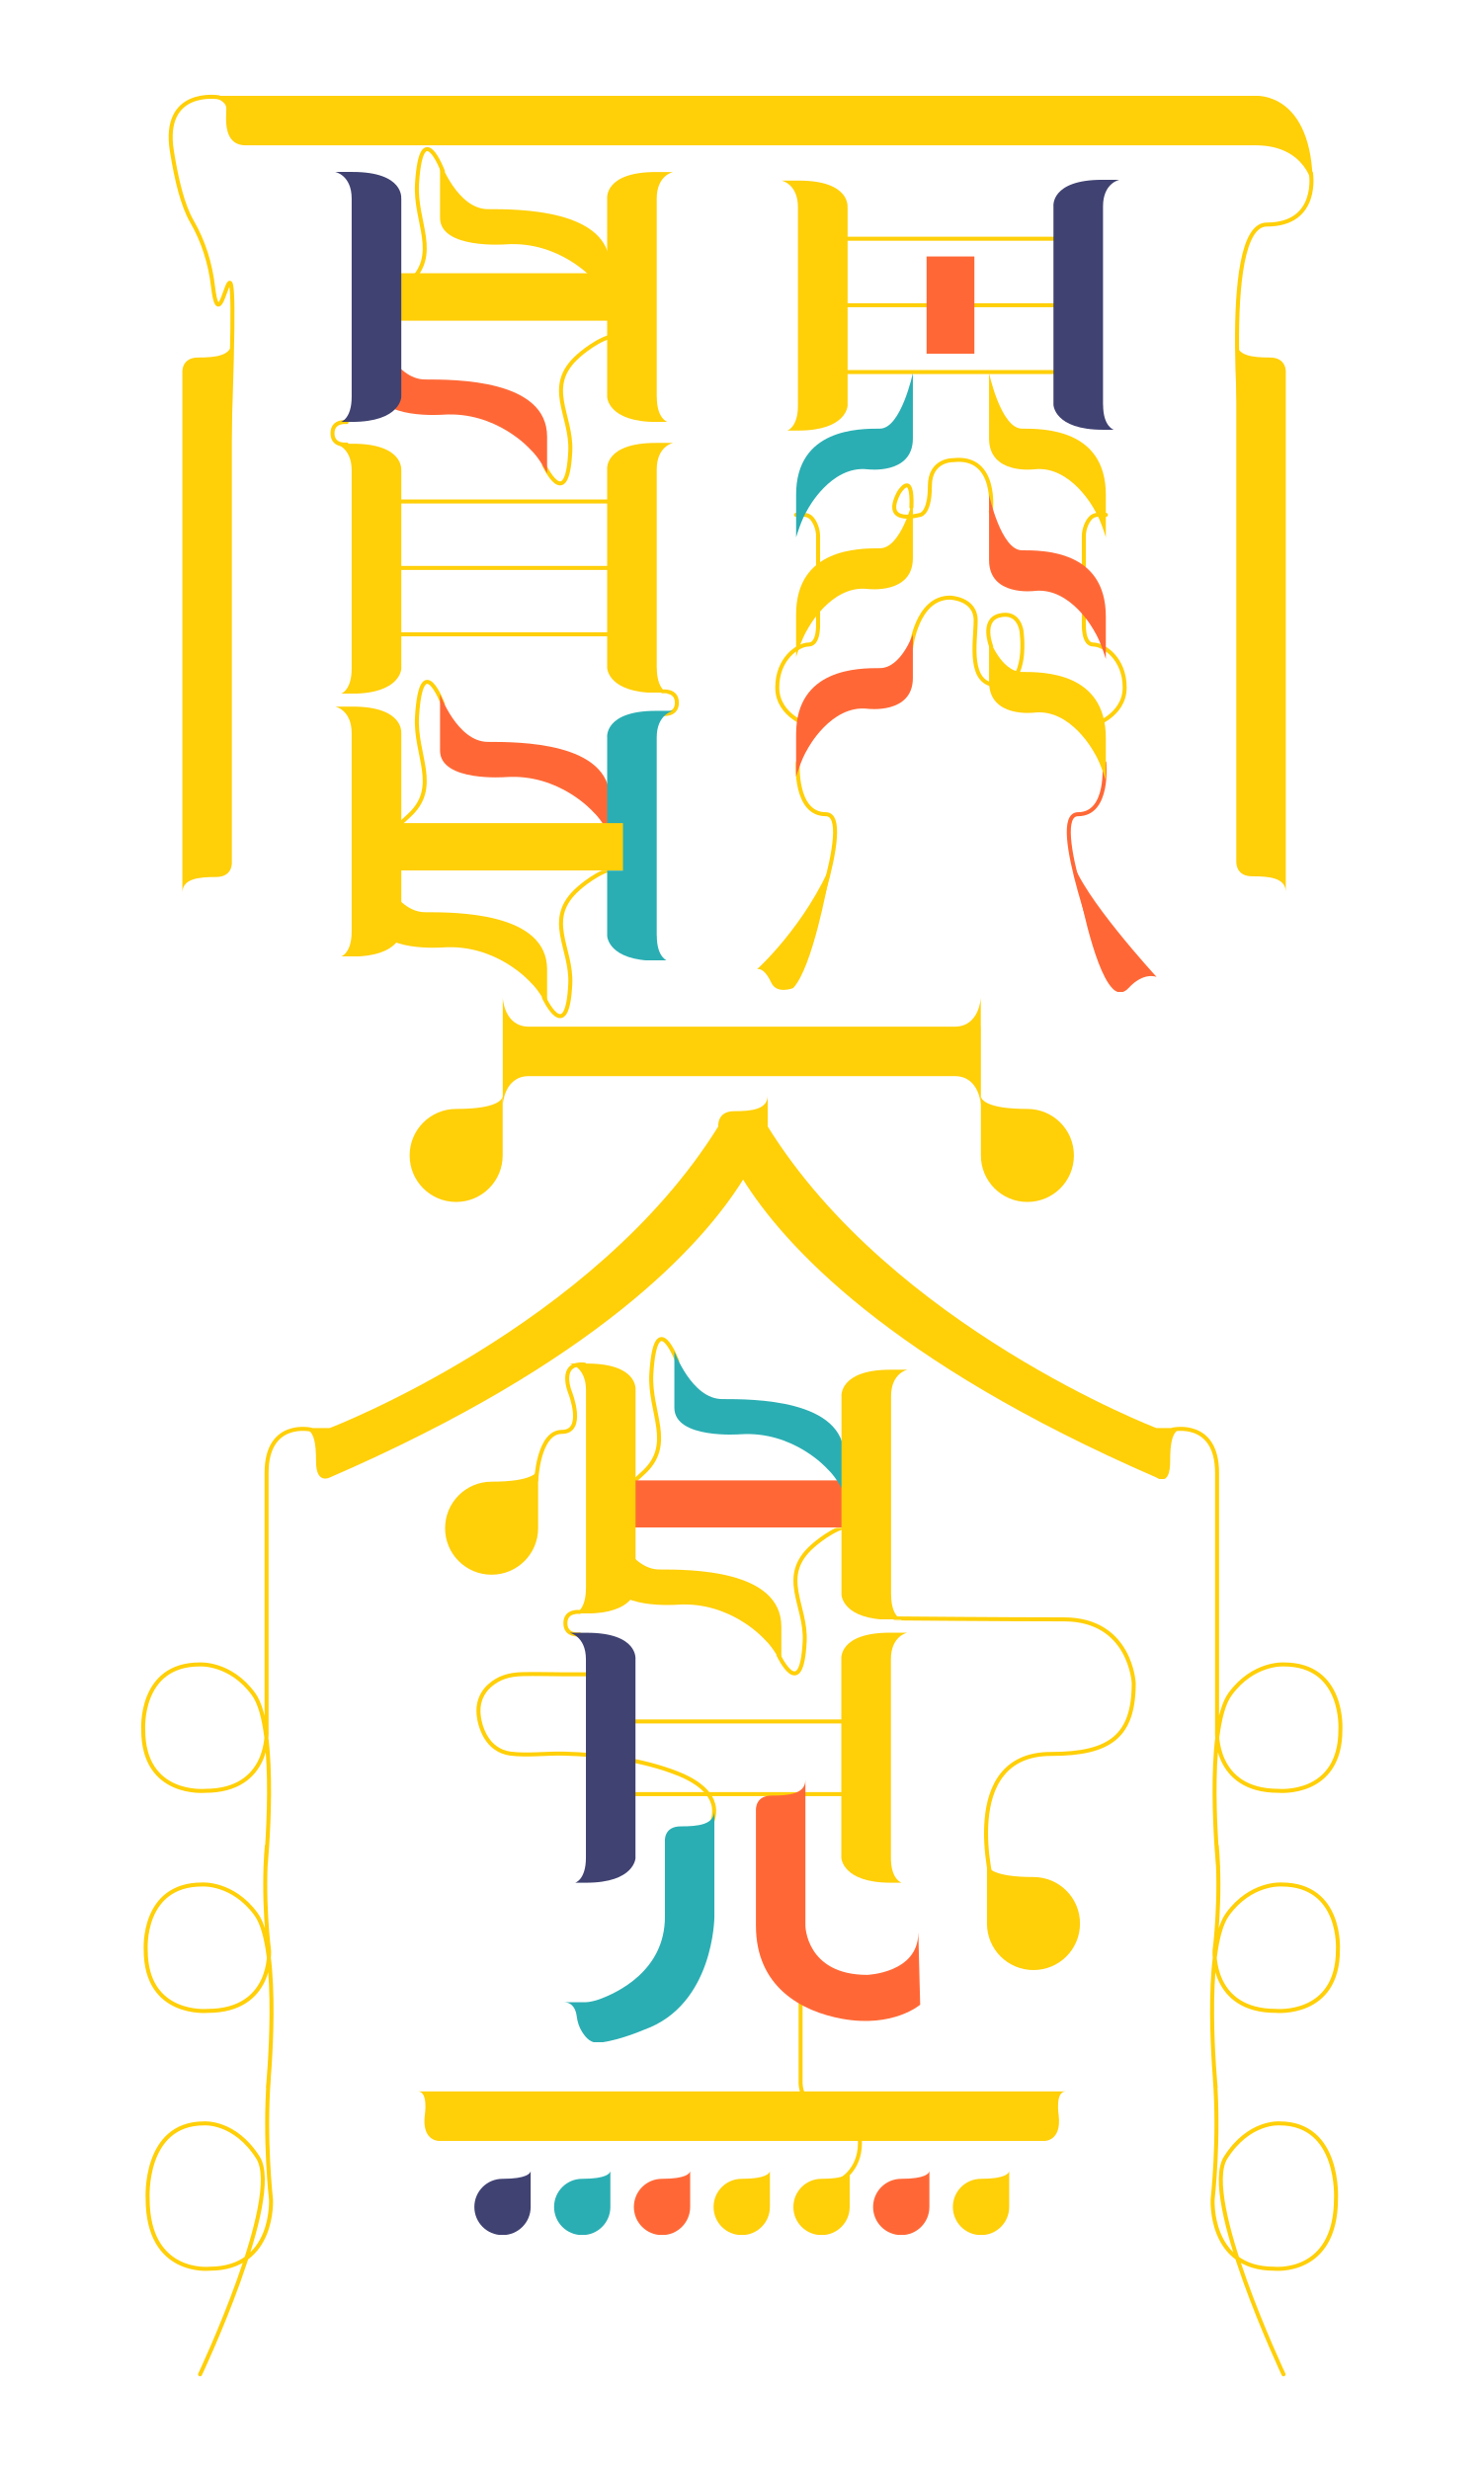
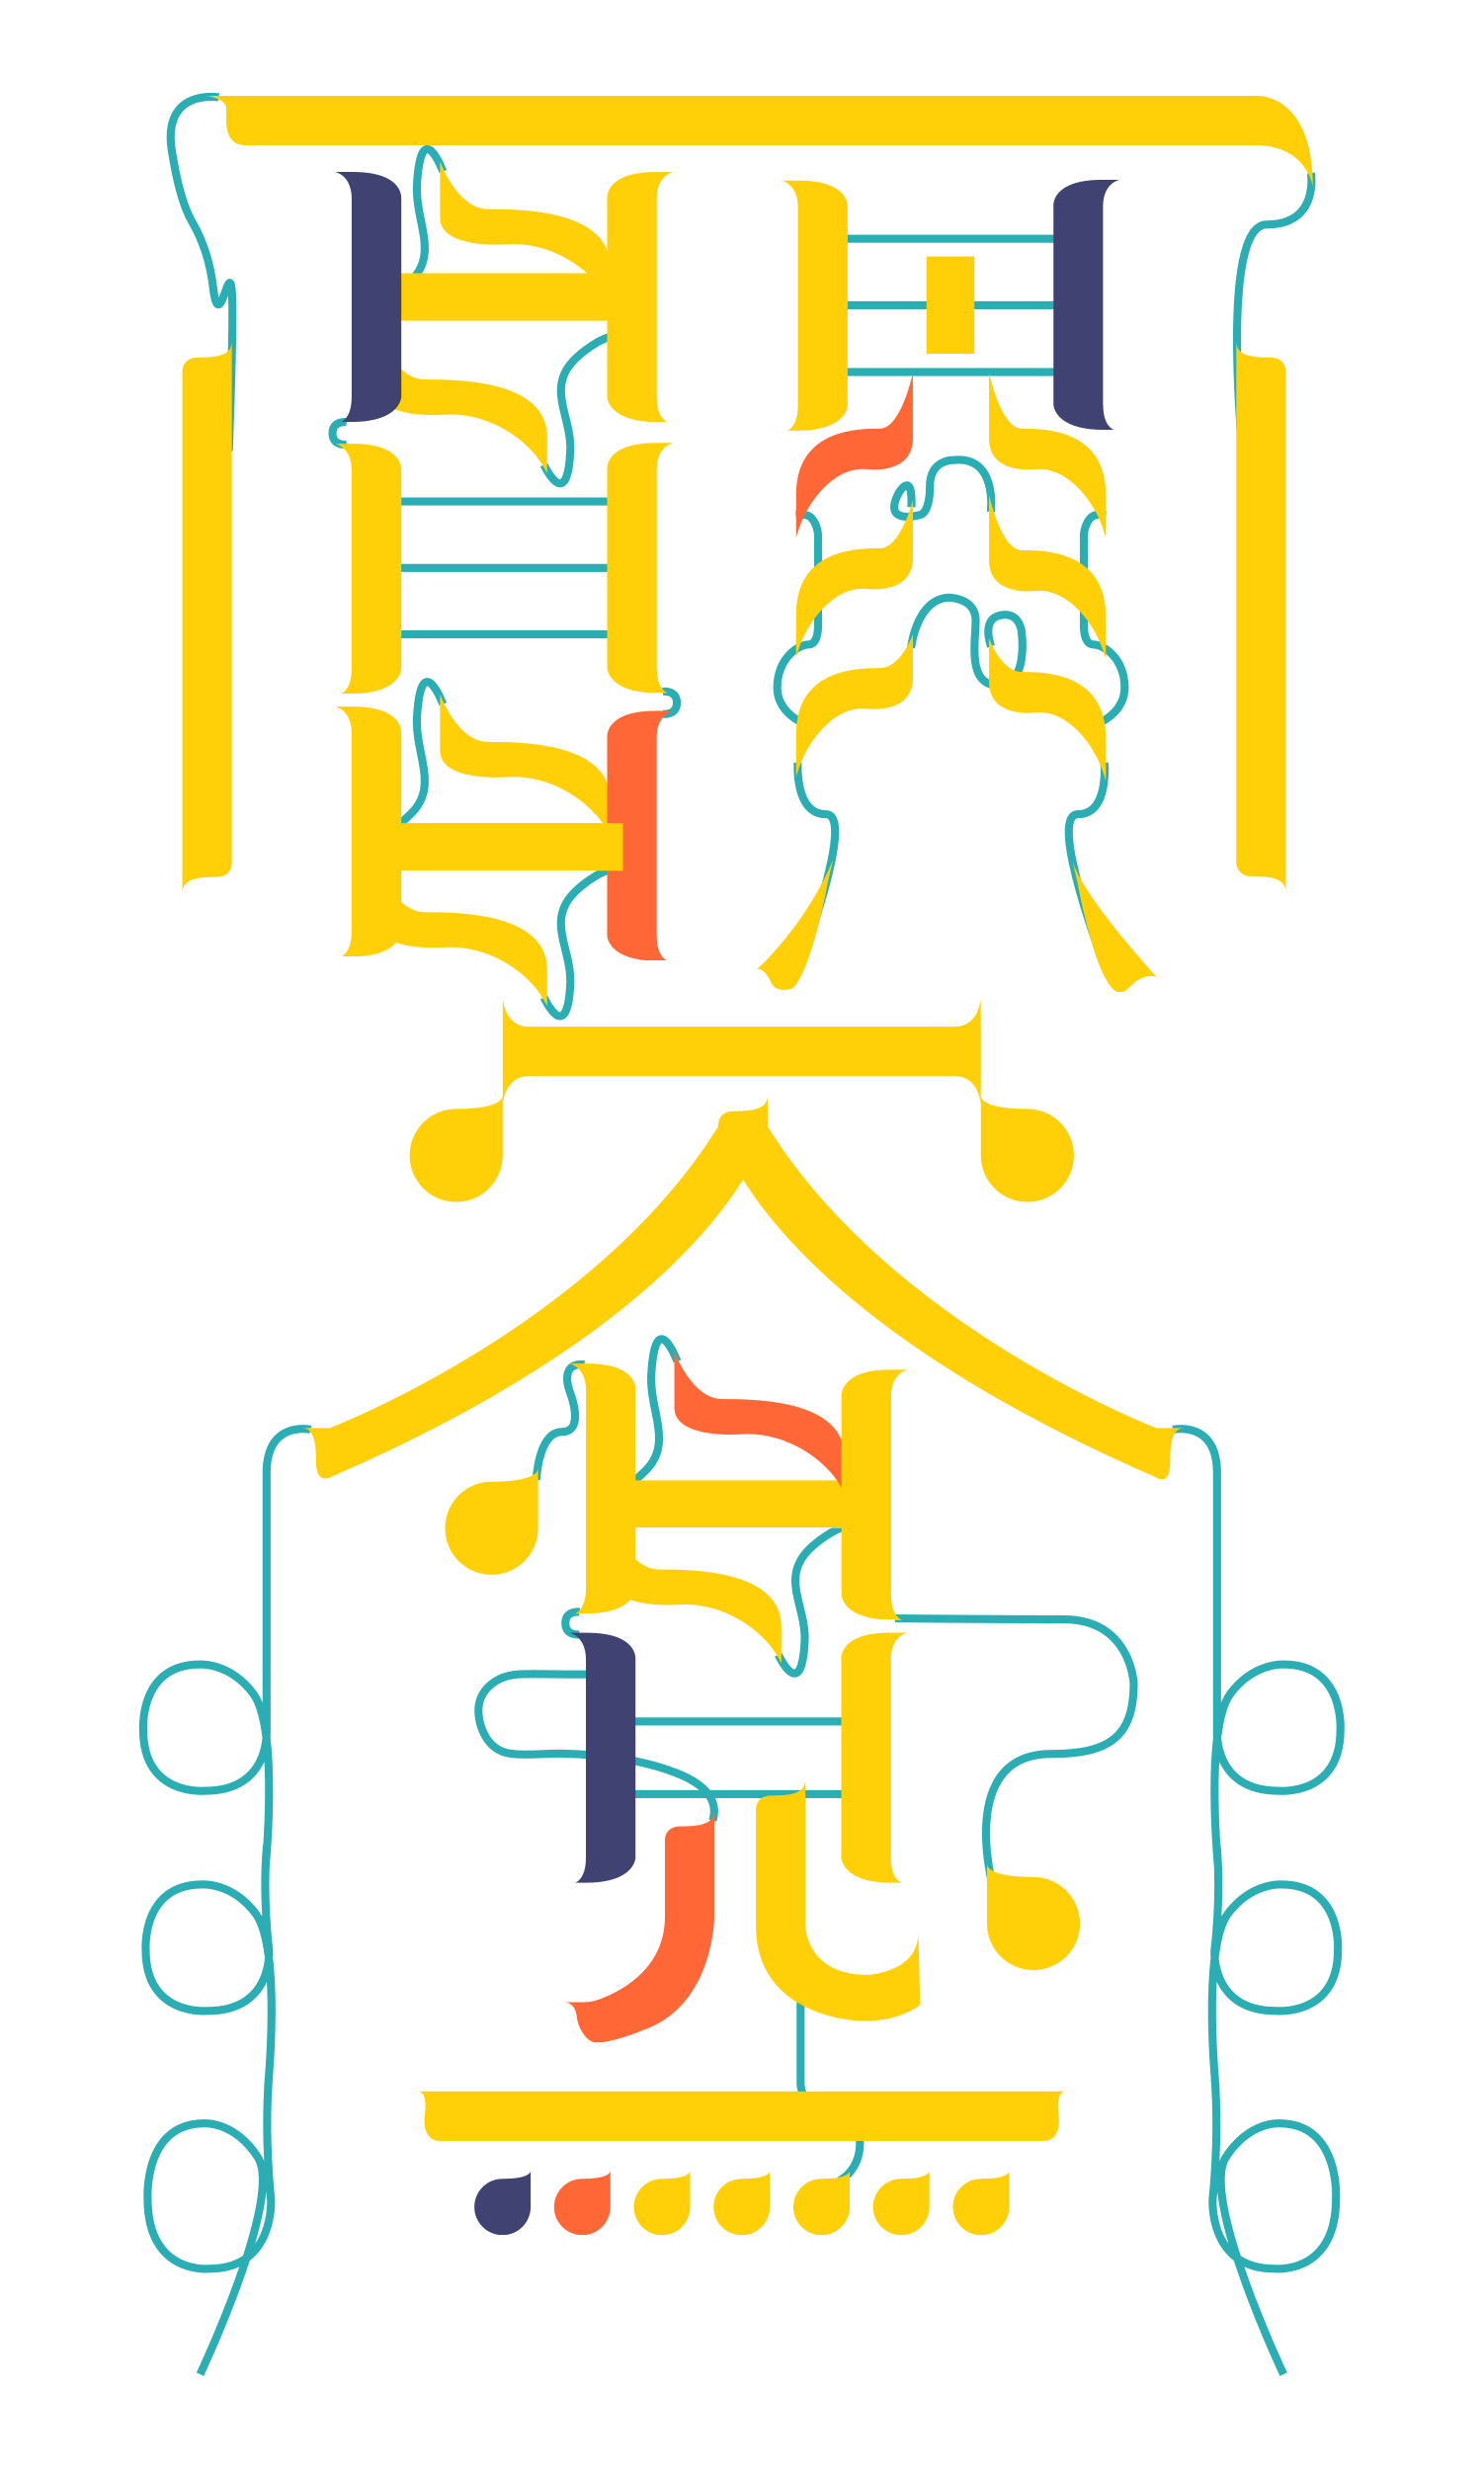
<svg xmlns="http://www.w3.org/2000/svg" id="mid02" viewBox="0 0 185 308">
  <defs>
    <style>
-       
- 
      .stroke-width {
-         stroke-width: .5px;
-       }
- 
-       .stroke-linecap{
-         stroke-linecap: round;
+         stroke-width: 0.5px;
      }

      .stroke-color-1 {
-         stroke: #ff6836;
+         stroke: #ffcf08;
      }

      .stroke-color-2 {
-         stroke: #2aaeb3;
+         stroke: #ff6836;
      }

      .stroke-color-3 {
        stroke: #404272;
      }

-       .stroke-color-4 {
-         stroke: #ffcf08;
+       .stroke-color-1 {
+         stroke: #2aaeb3;
      }
    </style>
    <linearGradient id="color-1" gradientTransform="rotate(90)">
-       <stop offset="0%" stop-color="#ff6836" />
-       <stop offset="100%" stop-color="#ff6836" />
+       <stop offset="0%" stop-color="#ffcf08" />
+       <stop offset="100%" stop-color="#ffcf08" />
      <stop offset="100%" stop-color="white" />
    </linearGradient>
    <linearGradient id="color-2" gradientTransform="rotate(90)">
-       <stop offset="0%" stop-color="#2aaeb3" />
-       <stop offset="100%" stop-color="#2aaeb3" />
+       <stop offset="0%" stop-color="#ff6836" />
+       <stop offset="100%" stop-color="#ff6836" />
      <stop offset="100%" stop-color="white" />
    </linearGradient>
    <linearGradient id="color-3" gradientTransform="rotate(90)">
      <stop offset="0%" stop-color="#404272" />
      <stop offset="100%" stop-color="#404272" />
      <stop offset="100%" stop-color="white" />
    </linearGradient>
-     <linearGradient id="color-4" gradientTransform="rotate(90)">
-       <stop offset="0%" stop-color="#ffcf08" />
-       <stop offset="100%" stop-color="#ffcf08" />
+     <linearGradient id="color-1" gradientTransform="rotate(90)">
+       <stop offset="0%" stop-color="#2aaeb3" />
+       <stop offset="100%" stop-color="#2aaeb3" />
      <stop offset="100%" stop-color="white" />
    </linearGradient>
  </defs>
-   <path class="stroke-width stroke-linecap stroke-color-4" d="m88.86,227.02c.97-3.07-1.92-4.91-4.39-5.88-4.47-1.76-9.36-2.33-14.14-2.47-2.18-.06-4.52.27-6.68,0-1.37-.18-2.45-.97-3.12-2.15-.54-.95-.87-2.14-.87-3.23,0-1.18.48-2.27,1.37-3.07,1.18-1.06,2.49-1.41,4.06-1.46,1.74-.05,3.51.02,5.24.02h5.02" fill="none" />
-   <path class="stroke-width stroke-linecap stroke-color-4" d="m103.83,246.06c-1.76-.1-2.32.05-2.82.4-.59.41-1.18,1.32-1.18,2.2v10.71s-.21,2.59,1.7,2.59,5.7,1.72,5.7,5.27-2.63,4.73-2.63,4.73" fill="none" />
-   <path class="stroke-width stroke-linecap stroke-color-4" d="m160.05,296.07s-10.39-22.01-7.22-27.02c2.9-4.58,6.72-4.27,6.72-4.27,7.58,0,7.04,9.38,7.04,9.38,0,9.59-7.73,8.74-7.73,8.74-8.15,0-7.65-8.65-7.65-8.65,0,0,.86-7.55.27-15.12l.11,1.22s-1.69-17.3,1.48-21.65c2.9-3.98,6.72-3.71,6.72-3.71,7.58,0,7.04,8.16,7.04,8.16,0,8.34-7.73,7.6-7.73,7.6-8.15,0-7.65-7.52-7.65-7.52,0,0,.86-6.57.27-13.15l.18,2.83s-1.69-17.3,1.48-21.65c2.9-3.98,6.72-3.71,6.72-3.71,7.58,0,7.04,8.16,7.04,8.16,0,8.34-7.73,7.6-7.73,7.6-8.15,0-7.65-7.52-7.65-7.52v-32.13c0-6.61-5.49-5.4-5.49-5.4" fill="none" />
-   <path class="stroke-width stroke-linecap stroke-color-4" d="m24.95,296.07s10.39-22.01,7.22-27.02c-2.9-4.58-6.72-4.27-6.72-4.27-7.58,0-7.04,9.38-7.04,9.38,0,9.59,7.73,8.74,7.73,8.74,8.15,0,7.65-8.65,7.65-8.65,0,0-.86-7.55-.27-15.12l-.11,1.22s1.69-17.3-1.48-21.65c-2.9-3.98-6.72-3.71-6.72-3.71-7.58,0-7.04,8.16-7.04,8.16,0,8.34,7.73,7.6,7.73,7.6,8.15,0,7.65-7.52,7.65-7.52,0,0-.86-6.57-.27-13.15l-.18,2.83s1.69-17.3-1.48-21.65c-2.9-3.98-6.72-3.71-6.72-3.71-7.58,0-7.04,8.16-7.04,8.16,0,8.34,7.73,7.6,7.73,7.6,8.15,0,7.65-7.52,7.65-7.52v-32.13c0-6.61,5.49-5.4,5.49-5.4" fill="none" />
-   <path class="stroke-width stroke-linecap stroke-color-4" d="m123.79,235.14s-4.47-16.43,7.27-16.43c7.41,0,10.31-2.24,10.31-8.83,0,0-.38-7.95-8.69-7.95-7.31,0-21.08-.12-21.08-.12" fill="none" />
-   <path class="stroke-width stroke-linecap stroke-color-4" d="m66.87,184.57s.25-6.02,3.19-6.02,1.05-4.85,1.05-4.85c0,0-1.61-3.86,1.77-3.54" fill="none" />
-   <path class="stroke-width stroke-linecap stroke-color-4" d="m78.19,214.66h27.78" fill="none" />
-   <path class="stroke-width stroke-linecap stroke-color-4" d="m78.19,223.72h27.78" fill="none" />
-   <path class="stroke-width stroke-linecap stroke-color-4" d="m84.45,169.75s-2.69-7.17-3.23,1.54c-.3,4.84,2.95,8.82-1.05,12.41l-2.39,2.2s-.31,1.08-1.54.88" fill="none" />
-   <path class="stroke-width stroke-linecap stroke-color-4" d="m97.06,206.35s2.89,6.2,3.28-1.67c.23-4.56-3.33-8.09,1.02-11.92,0,0,2.67-2.42,4.76-2.52" fill="none" />
-   <path class="stroke-width stroke-linecap stroke-color-4" d="m155.12,58.32s-3.26-30.32,2.84-30.32c6.58,0,5.51-6.42,5.51-6.42" fill="none" />
-   <path class="stroke-width stroke-linecap stroke-color-4" d="m27.27,12.13s-7.13-1.18-5.83,6.77c.58,3.56,1.32,6.7,2.51,8.75,1.43,2.48,2.28,5.24,2.61,8.08,1.15,9.7,3.38-17.45,1.98,20.5" fill="none" />
-   <path class="stroke-width stroke-linecap stroke-color-4" d="m137.9,64.2c-1.21-.1-1.59.05-1.94.41-.4.42-.81,1.34-.81,2.23v10.9s-.14,2.63,1.17,2.63,3.92,1.74,3.92,5.36-4.11,4.8-4.11,4.8" fill="none" />
-   <path class="stroke-width stroke-linecap stroke-color-4" d="m99.26,64.2c1.21-.1,1.59.05,1.94.41.4.42.81,1.34.81,2.23v10.9s.14,2.63-1.17,2.63-3.92,1.74-3.92,5.36,4.11,4.8,4.11,4.8" fill="none" />
-   <path class="stroke-width stroke-linecap stroke-color-4" d="m55.23,21.37s-2.69-7.17-3.23,1.54c-.3,4.84,2.95,8.82-1.05,12.41l-2.39,2.2s-.31,1.08-1.54.88" fill="none" />
-   <path class="stroke-width stroke-linecap stroke-color-4" d="m67.83,57.96s2.89,6.2,3.28-1.67c.23-4.56-3.33-8.09,1.02-11.92,0,0,2.67-2.42,4.76-2.52" fill="none" />
-   <path class="stroke-width stroke-linecap stroke-color-4" d="m55.23,87.8s-2.69-7.17-3.23,1.54c-.3,4.84,2.95,8.82-1.05,12.41l-2.39,2.2s-.31,1.08-1.54.88" fill="none" />
-   <path class="stroke-width stroke-linecap stroke-color-4" d="m67.83,124.39s2.89,6.2,3.28-1.67c.23-4.56-3.33-8.09,1.02-11.92,0,0,2.67-2.42,4.76-2.52" fill="none" />
-   <path class="stroke-width stroke-linecap stroke-color-4" d="m48.98,62.53h27.78" fill="none" />
-   <path class="stroke-width stroke-linecap stroke-color-4" d="m49.86,79.1h27.78" fill="none" />
-   <path class="stroke-width stroke-linecap stroke-color-4" d="m49.86,70.82h27.78" fill="none" />
-   <path class="stroke-width stroke-linecap stroke-color-4" d="m104.63,29.77h27.78" fill="none" />
-   <path class="stroke-width stroke-linecap stroke-color-4" d="m82.63,89.03s1.77.23,1.77-1.4-1.77-1.4-1.77-1.4" fill="none" />
-   <path class="stroke-width stroke-linecap stroke-color-4" d="m104.63,46.39h27.78" fill="none" />
-   <path class="stroke-width stroke-linecap stroke-color-4" d="m104.63,38.06h27.78" fill="none" />
-   <path class="stroke-width stroke-linecap stroke-color-4" d="m123.55,63.84s.91-7.1-4.69-6.46c0,0-2.91-.1-2.91,3.23s-1.13,3.57-1.13,3.57c0,0-4.97,1.47-2.74-2.74,0,0,1.76-2.98,1.57,1.8" fill="none" />
-   <path class="stroke-width stroke-linecap stroke-color-4" d="m99.48,95.11s-.42,6.42,3.49,6.42-3.33,19.01-3.33,19.01" fill="none" />
-   <path class="stroke-width stroke-linecap stroke-color-4" d="m113.6,80.81s.67-6.29,4.87-6.29c0,0,3.19.1,3.19,2.83s-1.11,8.1,2.81,8.1,2.9-6.79,2.9-6.79c0,0-.3-2.54-2.77-1.9-2.29.59-1.01,3.84-1.01,3.84" fill="none" />
-   <path class="stroke-width stroke-linecap stroke-color-1" d="m137.7,95.11s.64,6.42-3.27,6.42,3.33,19.01,3.33,19.01" fill="none" />
-   <path class="color-1" d="m134.33,109.95s1.93,10.72,4.35,13.26c0,0,.93,1.2,2.04,0,1.91-2.08,3.5-1.39,3.5-1.39,0,0-9.42-10.23-10.53-14.62l.64,2.74Z" fill="url(#color-1)" />
-   <path class="color-1" d="m114.5,241.03c0,5-6.36,5.23-6.36,5.23-7.63,0-7.71-6.12-7.71-6.12v-18.22c0,1.78-2.02,1.98-4.19,1.98-1.96,0-1.99,1.54-1.98,1.85v14.38h0c0,7.59,5.61,10.68,10.76,11.61,6.37,1.15,9.72-1.76,9.72-1.76l-.23-8.95h0Z" fill="url(#color-1)" />
-   <path class="color-1" d="m77.28,190.52h29.62v-5.92h-29.62v5.92Z" fill="url(#color-1)" />
-   <path class="color-1" d="m123.33,61.69s1.48,6.93,4.11,6.93,10.45,0,10.45,8.25v5.31s-.63-2.2-1.43-3.47c0,0-2.89-5.53-7.48-5.02,0,0-5.65.73-5.65-3.84v-8.19h0Z" fill="url(#color-1)" />
-   <path class="color-1" d="m113.83,79.09s-1.48,4.22-4.11,4.22-10.45,0-10.45,8.25v5.31s.63-2.2,1.43-3.47c0,0,2.89-5.53,7.48-5.02,0,0,5.65.73,5.65-3.84v-5.47Z" fill="url(#color-1)" />
-   <path class="color-1" d="m54.86,86.53s2.15,5.98,5.98,5.98,15.21,0,15.21,7.13v4.58s-.91-1.9-2.09-2.99c0,0-4.2-4.78-10.88-4.33,0,0-8.21.64-8.21-3.31v-7.06h0Z" fill="url(#color-1)" />
-   <path class="color-1" d="m115.54,44.15h5.96v-12.17h-5.96v12.17Z" fill="url(#color-1)" />
-   <path class="color-1" d="m47.03,41.34s2.15,5.98,5.98,5.98,15.21,0,15.21,7.13v4.58s-.91-1.9-2.09-2.99c0,0-4.2-4.78-10.88-4.33,0,0-8.21.64-8.21-3.31v-7.06h0Z" fill="url(#color-1)" />
-   <path class="color-1" d="m82.55,278.71c1.94,0,3.51-1.57,3.51-3.51v-4.47c-.04.25-.43.96-3.51.96-1.94,0-3.51,1.57-3.51,3.51s1.57,3.51,3.51,3.51Z" fill="url(#color-1)" />
-   <path class="color-1" d="m112.38,278.71c1.94,0,3.51-1.57,3.51-3.51v-4.47c-.04.25-.43.96-3.51.96-1.94,0-3.51,1.57-3.51,3.51s1.57,3.51,3.51,3.51Z" fill="url(#color-1)" />
-   <path class="color-2" d="m72.6,278.71c1.94,0,3.51-1.57,3.51-3.51v-4.47c-.04.25-.43.96-3.51.96-1.94,0-3.51,1.57-3.51,3.51s1.57,3.51,3.51,3.51Z" fill="url(#color-2)" />
-   <path class="color-2" d="m89.08,229.65v-3.89c0,1.78-2.02,1.98-4.19,1.98s-1.98,1.87-1.98,1.91v9.38c0,6.77-6.05,9.51-8.22,10.29-.44.16-1.21.35-1.67.35h-2.74c1.24,0,1.55,1.1,1.63,1.73.09.7.3,1.39.67,1.96.48.74,1.08,1.53,2.37,1.34,2.59-.38,5.39-1.61,5.39-1.61,8.69-3.1,8.74-14.05,8.74-14.05v-9.38h0Z" fill="url(#color-2)" />
-   <path class="color-2" d="m84.08,168.48s2.15,5.98,5.98,5.98,15.21,0,15.21,7.13v4.58s-.91-1.9-2.09-2.99c0,0-4.2-4.78-10.88-4.33,0,0-8.21.64-8.21-3.31v-7.06h0Z" fill="url(#color-2)" />
-   <path class="color-2" d="m113.83,46.52s-1.48,6.93-4.11,6.93-10.45,0-10.45,8.25v5.31s.63-2.2,1.43-3.47c0,0,2.89-5.53,7.48-5.02,0,0,5.65.73,5.65-3.84v-8.19h0Z" fill="url(#color-2)" />
-   <path class="color-2" d="m81.89,116.69v-24.74c0-2.92,2.05-3.31,2.05-3.31h-2.15c-6.48,0-6.08,3.32-6.08,3.32v24.73s.07,3.12,6.17,3.12h1.36s-1.34-.37-1.34-3.12h0Z" fill="url(#color-2)" />
-   <path class="stroke-width stroke-linecap stroke-color-4" d="m43.23,52.63s-1.77-.23-1.77,1.4,1.77,1.4,1.77,1.4" fill="none" />
-   <path class="stroke-width stroke-linecap stroke-color-4" d="m72.27,201.01s-1.77-.23-1.77,1.4,1.77,1.4,1.77,1.4" fill="none" />
-   <path class="color-4" d="m103.25,109.95s-1.93,10.72-4.35,13.26c0,0-2.02.82-2.72-.66-.97-2.08-1.79-1.68-1.79-1.68,0,0,6.05-5.4,9.5-13.67l-.64,2.74h0Z" fill="url(#color-4)" />
-   <path class="color-4" d="m92.49,278.71c1.94,0,3.51-1.57,3.51-3.51v-4.47c-.04.25-.43.96-3.51.96-1.94,0-3.51,1.57-3.51,3.51s1.57,3.51,3.51,3.51Z" fill="url(#color-4)" />
-   <path class="color-4" d="m102.44,278.71c1.94,0,3.51-1.57,3.51-3.51v-4.47c-.04.25-.43.96-3.51.96-1.94,0-3.51,1.57-3.51,3.51s1.57,3.51,3.51,3.51Z" fill="url(#color-4)" />
-   <path class="color-4" d="m122.33,278.71c1.94,0,3.51-1.57,3.51-3.51v-4.47c-.04.25-.43.96-3.51.96-1.94,0-3.51,1.57-3.51,3.51s1.57,3.51,3.51,3.51Z" fill="url(#color-4)" />
-   <path class="color-4" d="m132.88,260.79H54.75s-2.65,0-2.65,0c1.34,0,.87,2.96.87,2.96-.37,3.09,1.54,3.21,1.76,3.22h75.5s2.17.06,1.78-3.21c0,0-.47-2.96.87-2.96Z" fill="url(#color-4)" />
-   <path class="color-4" d="m128.87,245.66c-3.2,0-5.8-2.59-5.8-5.8v-7.38c.06.42.7,1.58,5.8,1.58,3.2,0,5.8,2.59,5.8,5.8s-2.59,5.8-5.8,5.8h0Z" fill="url(#color-4)" />
-   <path class="color-4" d="m111.09,231.65v-24.74c0-2.93,2.05-3.32,2.05-3.32h-2.15c-6.48,0-6.08,3.32-6.08,3.32v24.74s.09,3.12,6.17,3.12h1.36s-1.35-.37-1.35-3.12Z" fill="url(#color-4)" />
-   <path class="color-4" d="m61.3,196.36c3.2,0,5.8-2.59,5.8-5.8v-7.38c-.06.42-.7,1.58-5.8,1.58-3.2,0-5.8,2.59-5.8,5.8s2.59,5.8,5.8,5.8h0Z" fill="url(#color-4)" />
-   <path class="color-4" d="m111.11,198.85v-24.73c0-2.93,2.05-3.32,2.05-3.32h-2.15c-6.36,0-6.09,3.29-6.08,3.32v24.74s.09,3.12,6.17,3.12h1.36s-1.34-.37-1.34-3.12h0Z" fill="url(#color-4)" />
-   <path class="color-4" d="m76.24,189.73s2.15,5.98,5.98,5.98,15.21,0,15.21,7.13v4.58s-.91-1.9-2.09-2.99c0,0-4.2-4.78-10.88-4.33,0,0-8.21.64-8.21-3.31v-7.06h0Z" fill="url(#color-4)" />
-   <path class="color-4" d="m73.17,170.03h-2.15s2.05.39,2.05,3.32v24.73h-.01c0,2.75-1.34,3.12-1.34,3.12h1.36c6.08,0,6.17-3.09,6.17-3.12h0v-24.74c.01-.1.3-3.31-6.08-3.31Z" fill="url(#color-4)" />
-   <path class="color-4" d="m144.18,178.07s-32.96-12.63-48.45-37.6v-3.89c0,1.78-2.02,1.98-4.19,1.98s-1.98,1.91-1.98,1.91h0c-15.48,24.96-48.42,37.6-48.45,37.6h-3.48c1.6,0,1.78,2.02,1.78,4.19,0,2.89,1.71,1.98,1.71,1.98,33.31-14.45,46.46-29,51.54-37.15,5.08,8.15,18.23,22.69,51.54,37.15h0s1.71,1.28,1.71-1.98c0-2.18.18-4.19,1.78-4.19h-3.49Z" fill="url(#color-4)" />
-   <path class="color-4" d="m56.88,149.88c3.2,0,5.8-2.59,5.8-5.8v-7.38c-.06.42-.7,1.58-5.8,1.58-3.2,0-5.8,2.59-5.8,5.8s2.59,5.8,5.8,5.8h0Z" fill="url(#color-4)" />
-   <path class="color-4" d="m128.11,149.88c-3.2,0-5.8-2.59-5.8-5.8v-7.38c.06.42.7,1.58,5.8,1.58,3.2,0,5.8,2.59,5.8,5.8s-2.59,5.8-5.8,5.8h0Z" fill="url(#color-4)" />
-   <path class="color-4" d="m122.3,128.02v-3.6s-.15,3.53-3.16,3.6h-53.29c-3.01-.08-3.16-3.6-3.16-3.6v3.6h0v6.16h0v3.61s.15-3.54,3.18-3.6h53.26c3.03.06,3.18,3.6,3.18,3.6v-9.78h0Z" fill="url(#color-4)" />
-   <path class="color-4" d="m28.91,46.49v-3.89c0,1.78-2.02,1.98-4.19,1.98s-1.98,1.91-1.98,1.91v64.85c0-1.78,2.02-1.98,4.19-1.98s1.98-1.89,1.98-1.91v-60.95Z" fill="url(#color-4)" />
-   <path class="color-4" d="m154.16,46.49v60.95c0,.36.08,1.83,1.98,1.83,2.18,0,4.19.2,4.19,1.98V46.5s.19-1.92-1.98-1.92-4.19-.2-4.19-1.98v3.89" fill="url(#color-4)" />
-   <path class="color-4" d="m123.33,46.52s1.48,6.93,4.11,6.93,10.45,0,10.45,8.25v5.31s-.63-2.2-1.43-3.47c0,0-2.89-5.53-7.48-5.02,0,0-5.65.73-5.65-3.84v-8.19h0Z" fill="url(#color-4)" />
-   <path class="color-4" d="m123.33,79.57s1.48,4.22,4.11,4.22,10.45,0,10.45,8.25v5.31s-.63-2.2-1.43-3.47c0,0-2.89-5.53-7.48-5.02,0,0-5.65.73-5.65-3.84v-5.47Z" fill="url(#color-4)" />
-   <path class="color-4" d="m113.83,62.35s-1.48,6.02-4.11,6.02-10.45,0-10.45,8.25v5.31s.63-2.2,1.43-3.47c0,0,2.89-5.53,7.48-5.02,0,0,5.65.73,5.65-3.84v-7.28h0Z" fill="url(#color-4)" />
-   <path class="color-4" d="m47.03,107.77s2.15,5.98,5.98,5.98,15.21,0,15.21,7.13v4.58s-.91-1.9-2.09-2.99c0,0-4.2-4.78-10.88-4.33,0,0-8.21.64-8.21-3.31v-7.06h0Z" fill="url(#color-4)" />
-   <path class="color-4" d="m48.06,108.56h29.62v-5.92h-29.62v5.92Z" fill="url(#color-4)" />
-   <path class="color-4" d="m50.03,91.43s.4-3.32-6.08-3.32h-2.15s2.05.39,2.05,3.32v24.73c0,2.75-1.34,3.12-1.34,3.12h1.36c6.1,0,6.17-3.12,6.17-3.12v-24.73h0Z" fill="url(#color-4)" />
-   <path class="color-4" d="m81.89,83.28v-24.74c0-2.92,2.05-3.31,2.05-3.31h-2.15c-6.48,0-6.08,3.32-6.08,3.32v24.73s.07,3.12,6.17,3.12h1.36s-1.34-.37-1.34-3.12h0Z" fill="url(#color-4)" />
-   <path class="color-4" d="m50.03,58.65s.4-3.32-6.08-3.32h-2.15s2.05.39,2.05,3.32v24.73c0,2.75-1.34,3.12-1.34,3.12h1.36c6.1,0,6.17-3.12,6.17-3.12v-24.73h0Z" fill="url(#color-4)" />
-   <path class="color-4" d="m105.68,25.84s.4-3.32-6.08-3.32h-2.15s2.05.39,2.05,3.32v24.73c0,2.75-1.34,3.12-1.34,3.12h1.36c6.1,0,6.17-3.12,6.17-3.12v-24.73h0Z" fill="url(#color-4)" />
-   <path class="color-4" d="m81.89,49.5v-24.74c0-2.92,2.05-3.31,2.05-3.31h-2.15c-6.48,0-6.08,3.32-6.08,3.32v24.73s.07,3.12,6.17,3.12h1.36s-1.34-.37-1.34-3.12h0Z" fill="url(#color-4)" />
-   <path class="color-4" d="m48.06,39.99h29.62v-5.92h-29.62v5.92Z" fill="url(#color-4)" />
-   <path class="color-4" d="m54.86,20.1s2.15,5.98,5.98,5.98,15.21,0,15.21,7.13v4.58s-.91-1.9-2.09-2.99c0,0-4.2-4.78-10.88-4.33,0,0-8.21.64-8.21-3.31v-7.06h0Z" fill="url(#color-4)" />
-   <path class="color-4" d="m156.56,11.95H25.82s2.4.34,2.4,1.57-.47,4.6,2.44,4.6h125.9c6.43,0,7.14,5.15,7.14,5.15,0-11.89-7.14-11.32-7.14-11.32h0Z" fill="url(#color-4)" />
+   <path class="stroke-color-1" d="m88.86,227.02c.97-3.07-1.92-4.91-4.39-5.88-4.47-1.76-9.36-2.33-14.14-2.47-2.18-.06-4.52.27-6.68,0-1.37-.18-2.45-.97-3.12-2.15-.54-.95-.87-2.14-.87-3.23,0-1.18.48-2.27,1.37-3.07,1.18-1.06,2.49-1.41,4.06-1.46,1.74-.05,3.51.02,5.24.02h5.02" fill="none" />
+   <path class="stroke-color-1" d="m103.83,246.06c-1.76-.1-2.32.05-2.82.4-.59.41-1.18,1.32-1.18,2.2v10.71s-.21,2.59,1.7,2.59,5.7,1.72,5.7,5.27-2.63,4.73-2.63,4.73" fill="none" />
+   <path class="stroke-color-1" d="m160.05,296.07s-10.39-22.01-7.22-27.02c2.9-4.58,6.72-4.27,6.72-4.27,7.58,0,7.04,9.38,7.04,9.38,0,9.59-7.73,8.74-7.73,8.74-8.15,0-7.65-8.65-7.65-8.65,0,0,.86-7.55.27-15.12l.11,1.22s-1.69-17.3,1.48-21.65c2.9-3.98,6.72-3.71,6.72-3.71,7.58,0,7.04,8.16,7.04,8.16,0,8.34-7.73,7.6-7.73,7.6-8.15,0-7.65-7.52-7.65-7.52,0,0,.86-6.57.27-13.15l.18,2.83s-1.69-17.3,1.48-21.65c2.9-3.98,6.72-3.71,6.72-3.71,7.58,0,7.04,8.16,7.04,8.16,0,8.34-7.73,7.6-7.73,7.6-8.15,0-7.65-7.52-7.65-7.52v-32.13c0-6.61-5.49-5.4-5.49-5.4" fill="none" />
+   <path class="stroke-color-1" d="m24.95,296.07s10.39-22.01,7.22-27.02c-2.9-4.58-6.72-4.27-6.72-4.27-7.58,0-7.04,9.38-7.04,9.38,0,9.59,7.73,8.74,7.73,8.74,8.15,0,7.65-8.65,7.65-8.65,0,0-.86-7.55-.27-15.12l-.11,1.22s1.69-17.3-1.48-21.65c-2.9-3.98-6.72-3.71-6.72-3.71-7.58,0-7.04,8.16-7.04,8.16,0,8.34,7.73,7.6,7.73,7.6,8.15,0,7.65-7.52,7.65-7.52,0,0-.86-6.57-.27-13.15l-.18,2.83s1.69-17.3-1.48-21.65c-2.9-3.98-6.72-3.71-6.72-3.71-7.58,0-7.04,8.16-7.04,8.16,0,8.34,7.73,7.6,7.73,7.6,8.15,0,7.65-7.52,7.65-7.52v-32.13c0-6.61,5.49-5.4,5.49-5.4" fill="none" />
+   <path class="stroke-color-1" d="m123.79,235.14s-4.47-16.43,7.27-16.43c7.41,0,10.31-2.24,10.31-8.83,0,0-.38-7.95-8.69-7.95-7.31,0-21.08-.12-21.08-.12" fill="none" />
+   <path class="stroke-color-1" d="m66.87,184.57s.25-6.02,3.19-6.02,1.05-4.85,1.05-4.85c0,0-1.61-3.86,1.77-3.54" fill="none" />
+   <path class="stroke-color-1" d="m78.19,214.66h27.78" fill="none" />
+   <path class="stroke-color-1" d="m78.19,223.72h27.78" fill="none" />
+   <path class="stroke-color-1" d="m84.45,169.75s-2.69-7.17-3.23,1.54c-.3,4.84,2.95,8.82-1.05,12.41l-2.39,2.2s-.31,1.08-1.54.88" fill="none" />
+   <path class="stroke-color-1" d="m97.06,206.35s2.89,6.2,3.28-1.67c.23-4.56-3.33-8.09,1.02-11.92,0,0,2.67-2.42,4.76-2.52" fill="none" />
+   <path class="stroke-color-1" d="m155.12,58.32s-3.26-30.32,2.84-30.32c6.58,0,5.51-6.42,5.51-6.42" fill="none" />
+   <path class="stroke-color-1" d="m27.27,12.13s-7.13-1.18-5.83,6.77c.58,3.56,1.32,6.7,2.51,8.75,1.43,2.48,2.28,5.24,2.61,8.08,1.15,9.7,3.38-17.45,1.98,20.5" fill="none" />
+   <path class="stroke-color-1" d="m137.9,64.2c-1.21-.1-1.59.05-1.94.41-.4.42-.81,1.34-.81,2.23v10.9s-.14,2.63,1.17,2.63,3.92,1.74,3.92,5.36-4.11,4.8-4.11,4.8" fill="none" />
+   <path class="stroke-color-1" d="m99.26,64.2c1.21-.1,1.59.05,1.94.41.4.42.81,1.34.81,2.23v10.9s.14,2.63-1.17,2.63-3.92,1.74-3.92,5.36,4.11,4.8,4.11,4.8" fill="none" />
+   <path class="stroke-color-1" d="m55.23,21.37s-2.69-7.17-3.23,1.54c-.3,4.84,2.95,8.82-1.05,12.41l-2.39,2.2s-.31,1.08-1.54.88" fill="none" />
+   <path class="stroke-color-1" d="m67.83,57.96s2.89,6.2,3.28-1.67c.23-4.56-3.33-8.09,1.02-11.92,0,0,2.67-2.42,4.76-2.52" fill="none" />
+   <path class="stroke-color-1" d="m55.23,87.8s-2.69-7.17-3.23,1.54c-.3,4.84,2.95,8.82-1.05,12.41l-2.39,2.2s-.31,1.08-1.54.88" fill="none" />
+   <path class="stroke-color-1" d="m67.83,124.39s2.89,6.2,3.28-1.67c.23-4.56-3.33-8.09,1.02-11.92,0,0,2.67-2.42,4.76-2.52" fill="none" />
+   <path class="stroke-color-1" d="m48.98,62.53h27.78" fill="none" />
+   <path class="stroke-color-1" d="m49.86,79.1h27.78" fill="none" />
+   <path class="stroke-color-1" d="m49.86,70.82h27.78" fill="none" />
+   <path class="stroke-color-1" d="m104.63,29.77h27.78" fill="none" />
+   <path class="stroke-color-1" d="m82.63,89.03s1.77.23,1.77-1.4-1.77-1.4-1.77-1.4" fill="none" />
+   <path class="stroke-color-1" d="m104.63,46.39h27.78" fill="none" />
+   <path class="stroke-color-1" d="m104.63,38.06h27.78" fill="none" />
+   <path class="stroke-color-1" d="m123.55,63.84s.91-7.1-4.69-6.46c0,0-2.91-.1-2.91,3.23s-1.13,3.57-1.13,3.57c0,0-4.97,1.47-2.74-2.74,0,0,1.76-2.98,1.57,1.8" fill="none" />
+   <path class="stroke-color-1" d="m99.48,95.11s-.42,6.42,3.49,6.42-3.33,19.01-3.33,19.01" fill="none" />
+   <path class="stroke-color-1" d="m113.6,80.81s.67-6.29,4.87-6.29c0,0,3.19.1,3.19,2.83s-1.11,8.1,2.81,8.1,2.9-6.79,2.9-6.79c0,0-.3-2.54-2.77-1.9-2.29.59-1.01,3.84-1.01,3.84" fill="none" />
+   <path class="stroke-color-1" d="m137.7,95.11s.64,6.42-3.27,6.42,3.33,19.01,3.33,19.01" fill="none" />
+   <path class="color-2" d="m134.33,109.95s1.93,10.72,4.35,13.26c0,0,.93,1.2,2.04,0,1.91-2.08,3.5-1.39,3.5-1.39,0,0-9.42-10.23-10.53-14.62l.64,2.74Z" fill="url(#color-1)" />
+   <path class="color-2" d="m114.5,241.03c0,5-6.36,5.23-6.36,5.23-7.63,0-7.71-6.12-7.71-6.12v-18.22c0,1.78-2.02,1.98-4.19,1.98-1.96,0-1.99,1.54-1.98,1.85v14.38h0c0,7.59,5.61,10.68,10.76,11.61,6.37,1.15,9.72-1.76,9.72-1.76l-.23-8.95h0Z" fill="url(#color-1)" />
+   <path class="color-2" d="m77.28,190.52h29.62v-5.92h-29.62v5.92Z" fill="url(#color-1)" />
+   <path class="color-2" d="m123.33,61.69s1.48,6.93,4.11,6.93,10.45,0,10.45,8.25v5.31s-.63-2.2-1.43-3.47c0,0-2.89-5.53-7.48-5.02,0,0-5.65.73-5.65-3.84v-8.19h0Z" fill="url(#color-1)" />
+   <path class="color-2" d="m113.83,79.09s-1.48,4.22-4.11,4.22-10.45,0-10.45,8.25v5.31s.63-2.2,1.43-3.47c0,0,2.89-5.53,7.48-5.02,0,0,5.65.73,5.65-3.84v-5.47Z" fill="url(#color-1)" />
+   <path class="color-2" d="m54.86,86.53s2.15,5.98,5.98,5.98,15.21,0,15.21,7.13v4.58s-.91-1.9-2.09-2.99c0,0-4.2-4.78-10.88-4.33,0,0-8.21.64-8.21-3.31v-7.06h0Z" fill="url(#color-1)" />
+   <path class="color-2" d="m115.54,44.15h5.96v-12.17h-5.96v12.17Z" fill="url(#color-1)" />
+   <path class="color-2" d="m47.03,41.34s2.15,5.98,5.98,5.98,15.21,0,15.21,7.13v4.58s-.91-1.9-2.09-2.99c0,0-4.2-4.78-10.88-4.33,0,0-8.21.64-8.21-3.31v-7.06h0Z" fill="url(#color-1)" />
+   <path class="color-2" d="m82.55,278.71c1.94,0,3.51-1.57,3.51-3.51v-4.47c-.04.25-.43.96-3.51.96-1.94,0-3.51,1.57-3.51,3.51s1.57,3.51,3.51,3.51Z" fill="url(#color-1)" />
+   <path class="color-2" d="m112.38,278.71c1.94,0,3.51-1.57,3.51-3.51v-4.47c-.04.25-.43.96-3.51.96-1.94,0-3.51,1.57-3.51,3.51s1.57,3.51,3.51,3.51Z" fill="url(#color-1)" />
+   <path class="color-1" d="m72.6,278.71c1.94,0,3.51-1.57,3.51-3.51v-4.47c-.04.25-.43.96-3.51.96-1.94,0-3.51,1.57-3.51,3.51s1.57,3.51,3.51,3.51Z" fill="url(#color-2)" />
+   <path class="color-1" d="m89.08,229.65v-3.89c0,1.78-2.02,1.98-4.19,1.98s-1.98,1.87-1.98,1.91v9.38c0,6.77-6.05,9.51-8.22,10.29-.44.16-1.21.35-1.67.35h-2.74c1.24,0,1.55,1.1,1.63,1.73.09.7.3,1.39.67,1.96.48.74,1.08,1.53,2.37,1.34,2.59-.38,5.39-1.61,5.39-1.61,8.69-3.1,8.74-14.05,8.74-14.05v-9.38h0Z" fill="url(#color-2)" />
+   <path class="color-1" d="m84.08,168.48s2.15,5.98,5.98,5.98,15.21,0,15.21,7.13v4.58s-.91-1.9-2.09-2.99c0,0-4.2-4.78-10.88-4.33,0,0-8.21.64-8.21-3.31v-7.06h0Z" fill="url(#color-2)" />
+   <path class="color-1" d="m113.83,46.52s-1.48,6.93-4.11,6.93-10.45,0-10.45,8.25v5.31s.63-2.2,1.43-3.47c0,0,2.89-5.53,7.48-5.02,0,0,5.65.73,5.65-3.84v-8.19h0Z" fill="url(#color-2)" />
+   <path class="color-1" d="m81.89,116.69v-24.74c0-2.92,2.05-3.31,2.05-3.31h-2.15c-6.48,0-6.08,3.32-6.08,3.32v24.73s.07,3.12,6.17,3.12h1.36s-1.34-.37-1.34-3.12h0Z" fill="url(#color-2)" />
+   <path class="stroke-color-1" d="m43.23,52.63s-1.77-.23-1.77,1.4,1.77,1.4,1.77,1.4" fill="none" />
+   <path class="stroke-color-1" d="m72.27,201.01s-1.77-.23-1.77,1.4,1.77,1.4,1.77,1.4" fill="none" />
+   <path class="color-1" d="m103.25,109.95s-1.93,10.72-4.35,13.26c0,0-2.02.82-2.72-.66-.97-2.08-1.79-1.68-1.79-1.68,0,0,6.05-5.4,9.5-13.67l-.64,2.74h0Z" fill="url(#color-1)" />
+   <path class="color-1" d="m92.49,278.71c1.94,0,3.51-1.57,3.51-3.51v-4.47c-.04.25-.43.96-3.51.96-1.94,0-3.51,1.57-3.51,3.51s1.57,3.51,3.51,3.51Z" fill="url(#color-1)" />
+   <path class="color-1" d="m102.44,278.71c1.94,0,3.51-1.57,3.51-3.51v-4.47c-.04.25-.43.96-3.51.96-1.94,0-3.51,1.57-3.51,3.51s1.57,3.51,3.51,3.51Z" fill="url(#color-1)" />
+   <path class="color-1" d="m122.33,278.71c1.94,0,3.51-1.57,3.51-3.51v-4.47c-.04.25-.43.96-3.51.96-1.94,0-3.51,1.57-3.51,3.51s1.57,3.51,3.51,3.51Z" fill="url(#color-1)" />
+   <path class="color-1" d="m132.88,260.79H54.75s-2.65,0-2.65,0c1.34,0,.87,2.96.87,2.96-.37,3.09,1.54,3.21,1.76,3.22h75.5s2.17.06,1.78-3.21c0,0-.47-2.96.87-2.96Z" fill="url(#color-1)" />
+   <path class="color-1" d="m128.87,245.66c-3.2,0-5.8-2.59-5.8-5.8v-7.38c.06.42.7,1.58,5.8,1.58,3.2,0,5.8,2.59,5.8,5.8s-2.59,5.8-5.8,5.8h0Z" fill="url(#color-1)" />
+   <path class="color-1" d="m111.09,231.65v-24.74c0-2.93,2.05-3.32,2.05-3.32h-2.15c-6.48,0-6.08,3.32-6.08,3.32v24.74s.09,3.12,6.17,3.12h1.36s-1.35-.37-1.35-3.12Z" fill="url(#color-1)" />
+   <path class="color-1" d="m61.3,196.36c3.2,0,5.8-2.59,5.8-5.8v-7.38c-.06.42-.7,1.58-5.8,1.58-3.2,0-5.8,2.59-5.8,5.8s2.59,5.8,5.8,5.8h0Z" fill="url(#color-1)" />
+   <path class="color-1" d="m111.11,198.85v-24.73c0-2.93,2.05-3.32,2.05-3.32h-2.15c-6.36,0-6.09,3.29-6.08,3.32v24.74s.09,3.12,6.17,3.12h1.36s-1.34-.37-1.34-3.12h0Z" fill="url(#color-1)" />
+   <path class="color-1" d="m76.24,189.73s2.15,5.98,5.98,5.98,15.21,0,15.21,7.13v4.58s-.91-1.9-2.09-2.99c0,0-4.2-4.78-10.88-4.33,0,0-8.21.64-8.21-3.31v-7.06h0Z" fill="url(#color-1)" />
+   <path class="color-1" d="m73.17,170.03h-2.15s2.05.39,2.05,3.32v24.73h-.01c0,2.75-1.34,3.12-1.34,3.12h1.36c6.08,0,6.17-3.09,6.17-3.12h0v-24.74c.01-.1.3-3.31-6.08-3.31Z" fill="url(#color-1)" />
+   <path class="color-1" d="m144.18,178.07s-32.96-12.63-48.45-37.6v-3.89c0,1.78-2.02,1.98-4.19,1.98s-1.98,1.91-1.98,1.91h0c-15.48,24.96-48.42,37.6-48.45,37.6h-3.48c1.6,0,1.78,2.02,1.78,4.19,0,2.89,1.71,1.98,1.71,1.98,33.31-14.45,46.46-29,51.54-37.15,5.08,8.15,18.23,22.69,51.54,37.15h0s1.71,1.28,1.71-1.98c0-2.18.18-4.19,1.78-4.19h-3.49Z" fill="url(#color-1)" />
+   <path class="color-1" d="m56.88,149.88c3.2,0,5.8-2.59,5.8-5.8v-7.38c-.06.42-.7,1.58-5.8,1.58-3.2,0-5.8,2.59-5.8,5.8s2.59,5.8,5.8,5.8h0Z" fill="url(#color-1)" />
+   <path class="color-1" d="m128.11,149.88c-3.2,0-5.8-2.59-5.8-5.8v-7.38c.06.42.7,1.58,5.8,1.58,3.2,0,5.8,2.59,5.8,5.8s-2.59,5.8-5.8,5.8h0Z" fill="url(#color-1)" />
+   <path class="color-1" d="m122.3,128.02v-3.6s-.15,3.53-3.16,3.6h-53.29c-3.01-.08-3.16-3.6-3.16-3.6v3.6h0v6.16h0v3.61s.15-3.54,3.18-3.6h53.26c3.03.06,3.18,3.6,3.18,3.6v-9.78h0Z" fill="url(#color-1)" />
+   <path class="color-1" d="m28.91,46.49v-3.89c0,1.78-2.02,1.98-4.19,1.98s-1.98,1.91-1.98,1.91v64.85c0-1.78,2.02-1.98,4.19-1.98s1.98-1.89,1.98-1.91v-60.95Z" fill="url(#color-1)" />
+   <path class="color-1" d="m154.16,46.49v60.95c0,.36.08,1.83,1.98,1.83,2.18,0,4.19.2,4.19,1.98V46.5s.19-1.92-1.98-1.92-4.19-.2-4.19-1.98v3.89" fill="url(#color-1)" />
+   <path class="color-1" d="m123.33,46.52s1.48,6.93,4.11,6.93,10.45,0,10.45,8.25v5.31s-.63-2.2-1.43-3.47c0,0-2.89-5.53-7.48-5.02,0,0-5.65.73-5.65-3.84v-8.19h0Z" fill="url(#color-1)" />
+   <path class="color-1" d="m123.33,79.57s1.48,4.22,4.11,4.22,10.45,0,10.45,8.25v5.31s-.63-2.2-1.43-3.47c0,0-2.89-5.53-7.48-5.02,0,0-5.65.73-5.65-3.84v-5.47Z" fill="url(#color-1)" />
+   <path class="color-1" d="m113.83,62.35s-1.48,6.02-4.11,6.02-10.45,0-10.45,8.25v5.31s.63-2.2,1.43-3.47c0,0,2.89-5.53,7.48-5.02,0,0,5.65.73,5.65-3.84v-7.28h0Z" fill="url(#color-1)" />
+   <path class="color-1" d="m47.03,107.77s2.15,5.98,5.98,5.98,15.21,0,15.21,7.13v4.58s-.91-1.9-2.09-2.99c0,0-4.2-4.78-10.88-4.33,0,0-8.21.64-8.21-3.31v-7.06h0Z" fill="url(#color-1)" />
+   <path class="color-1" d="m48.06,108.56h29.62v-5.92h-29.62v5.92Z" fill="url(#color-1)" />
+   <path class="color-1" d="m50.03,91.43s.4-3.32-6.08-3.32h-2.15s2.05.39,2.05,3.32v24.73c0,2.75-1.34,3.12-1.34,3.12h1.36c6.1,0,6.17-3.12,6.17-3.12v-24.73h0Z" fill="url(#color-1)" />
+   <path class="color-1" d="m81.89,83.28v-24.74c0-2.92,2.05-3.31,2.05-3.31h-2.15c-6.48,0-6.08,3.32-6.08,3.32v24.73s.07,3.12,6.17,3.12h1.36s-1.34-.37-1.34-3.12h0Z" fill="url(#color-1)" />
+   <path class="color-1" d="m50.03,58.65s.4-3.32-6.08-3.32h-2.15s2.05.39,2.05,3.32v24.73c0,2.75-1.34,3.12-1.34,3.12h1.36c6.1,0,6.17-3.12,6.17-3.12v-24.73h0Z" fill="url(#color-1)" />
+   <path class="color-1" d="m105.68,25.84s.4-3.32-6.08-3.32h-2.15s2.05.39,2.05,3.32v24.73c0,2.75-1.34,3.12-1.34,3.12h1.36c6.1,0,6.17-3.12,6.17-3.12v-24.73h0Z" fill="url(#color-1)" />
+   <path class="color-1" d="m81.89,49.5v-24.74c0-2.92,2.05-3.31,2.05-3.31h-2.15c-6.48,0-6.08,3.32-6.08,3.32v24.73s.07,3.12,6.17,3.12h1.36s-1.34-.37-1.34-3.12h0Z" fill="url(#color-1)" />
+   <path class="color-1" d="m48.06,39.99h29.62v-5.92h-29.62v5.92Z" fill="url(#color-1)" />
+   <path class="color-1" d="m54.86,20.1s2.15,5.98,5.98,5.98,15.21,0,15.21,7.13v4.58s-.91-1.9-2.09-2.99c0,0-4.2-4.78-10.88-4.33,0,0-8.21.64-8.21-3.31v-7.06h0Z" fill="url(#color-1)" />
+   <path class="color-1" d="m156.56,11.95H25.82s2.4.34,2.4,1.57-.47,4.6,2.44,4.6h125.9c6.43,0,7.14,5.15,7.14,5.15,0-11.89-7.14-11.32-7.14-11.32h0Z" fill="url(#color-1)" />
  <path class="color-3" d="m79.24,231.65v-24.73s.4-3.32-6.08-3.32h-2.15s2.05.39,2.05,3.31v24.74c0,2.75-1.34,3.12-1.34,3.12h1.36c6.1,0,6.17-3.12,6.17-3.12h0Z" fill="url(#color-3)" />
  <path class="color-3" d="m137.54,50.47v-24.74c0-2.92,2.05-3.31,2.05-3.31h-2.15c-6.48,0-6.08,3.32-6.08,3.32v24.73s.07,3.12,6.17,3.12h1.36s-1.34-.37-1.34-3.12h0Z" fill="url(#color-3)" />
  <path class="color-3" d="m50.03,24.76s.4-3.32-6.08-3.32h-2.15s2.05.39,2.05,3.32v24.73c0,2.75-1.34,3.12-1.34,3.12h1.36c6.1,0,6.17-3.12,6.17-3.12v-24.73h0Z" fill="url(#color-3)" />
  <path class="color-3" d="m62.66,278.71c1.94,0,3.51-1.57,3.51-3.51v-4.47c-.04.25-.43.96-3.51.96-1.94,0-3.51,1.57-3.51,3.51s1.57,3.51,3.51,3.51Z" fill="url(#color-3)" />
</svg>
